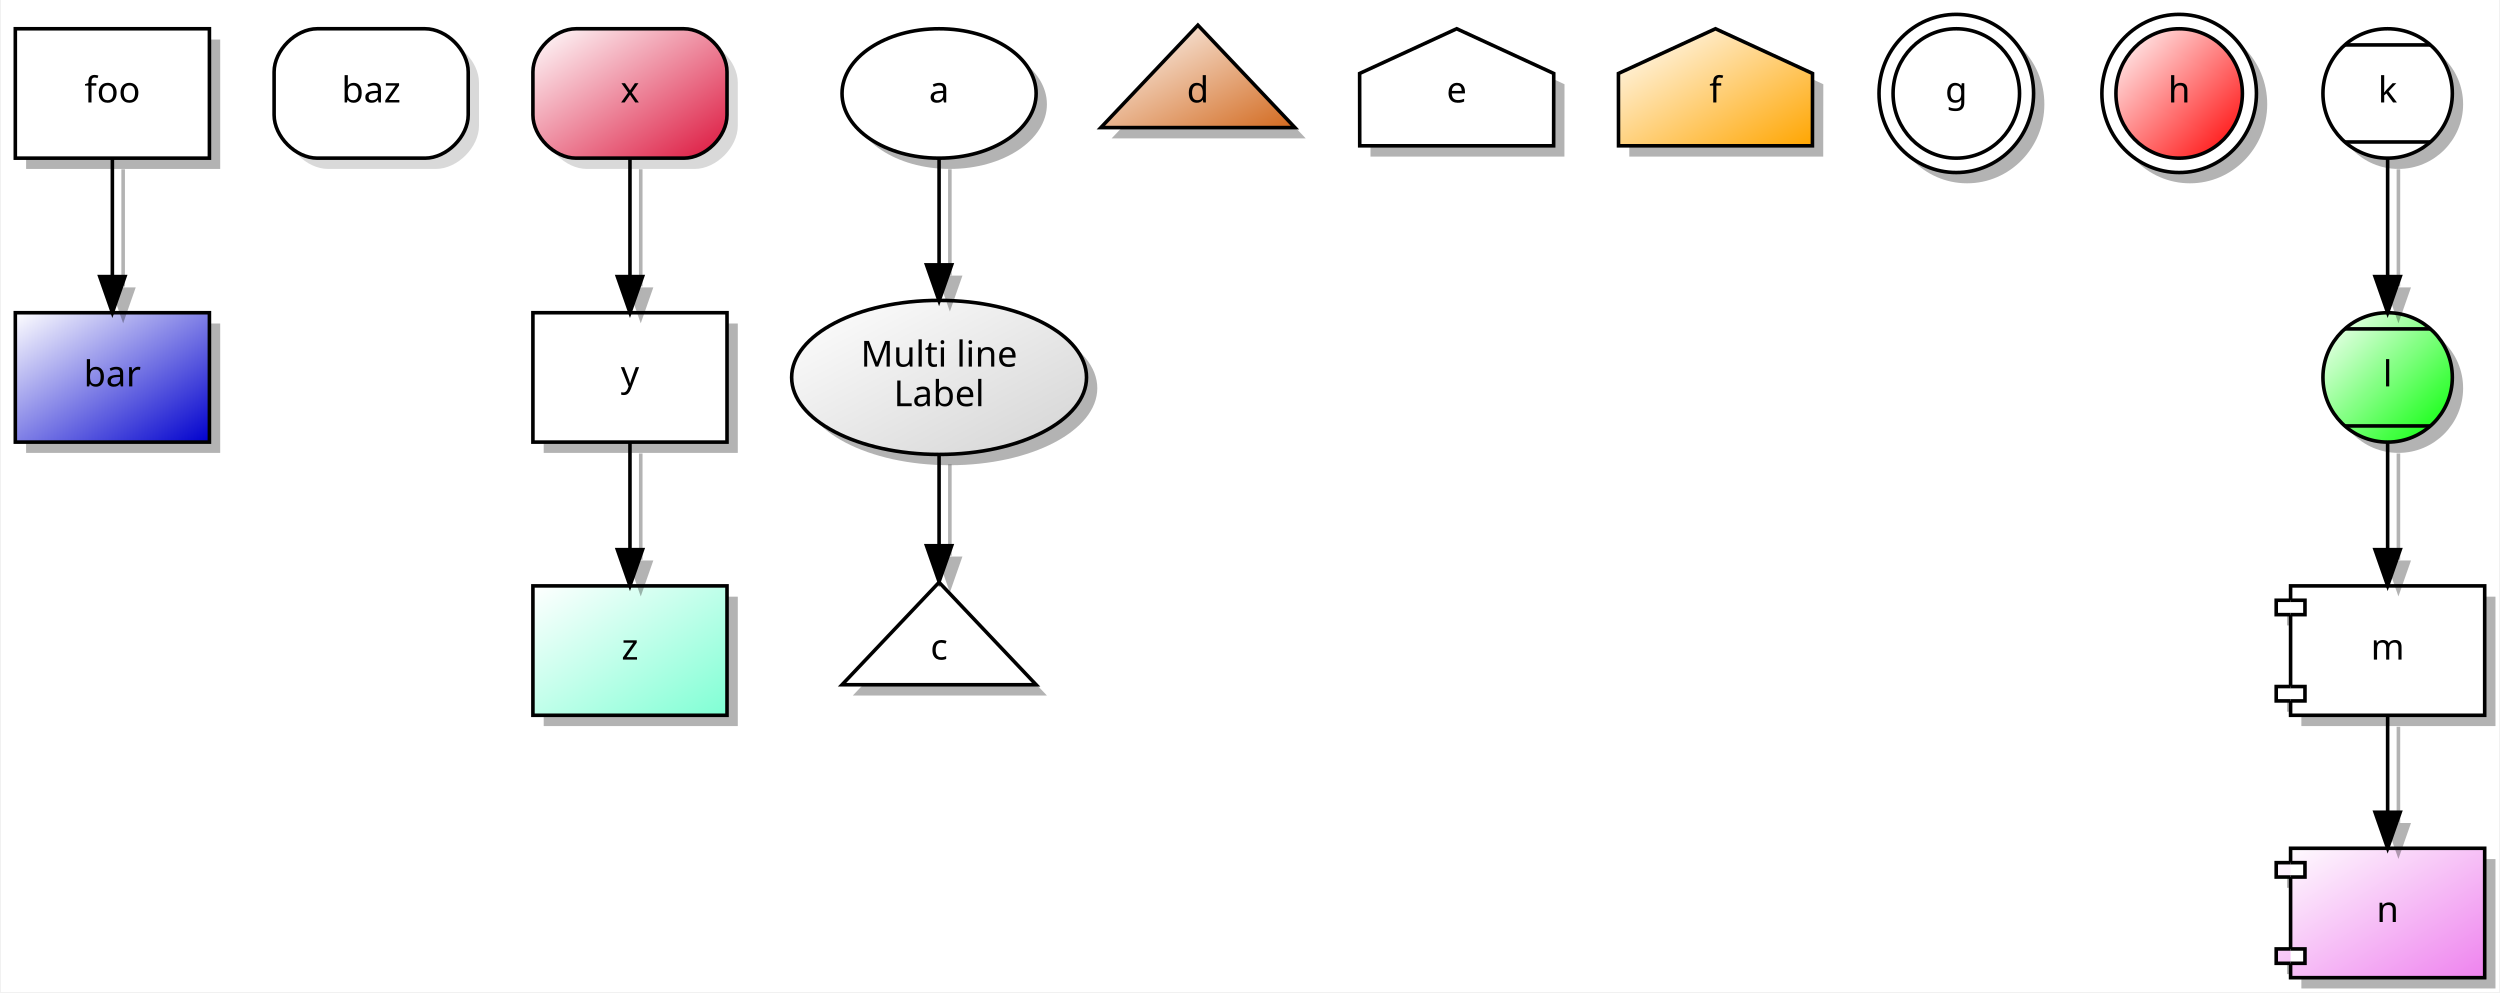
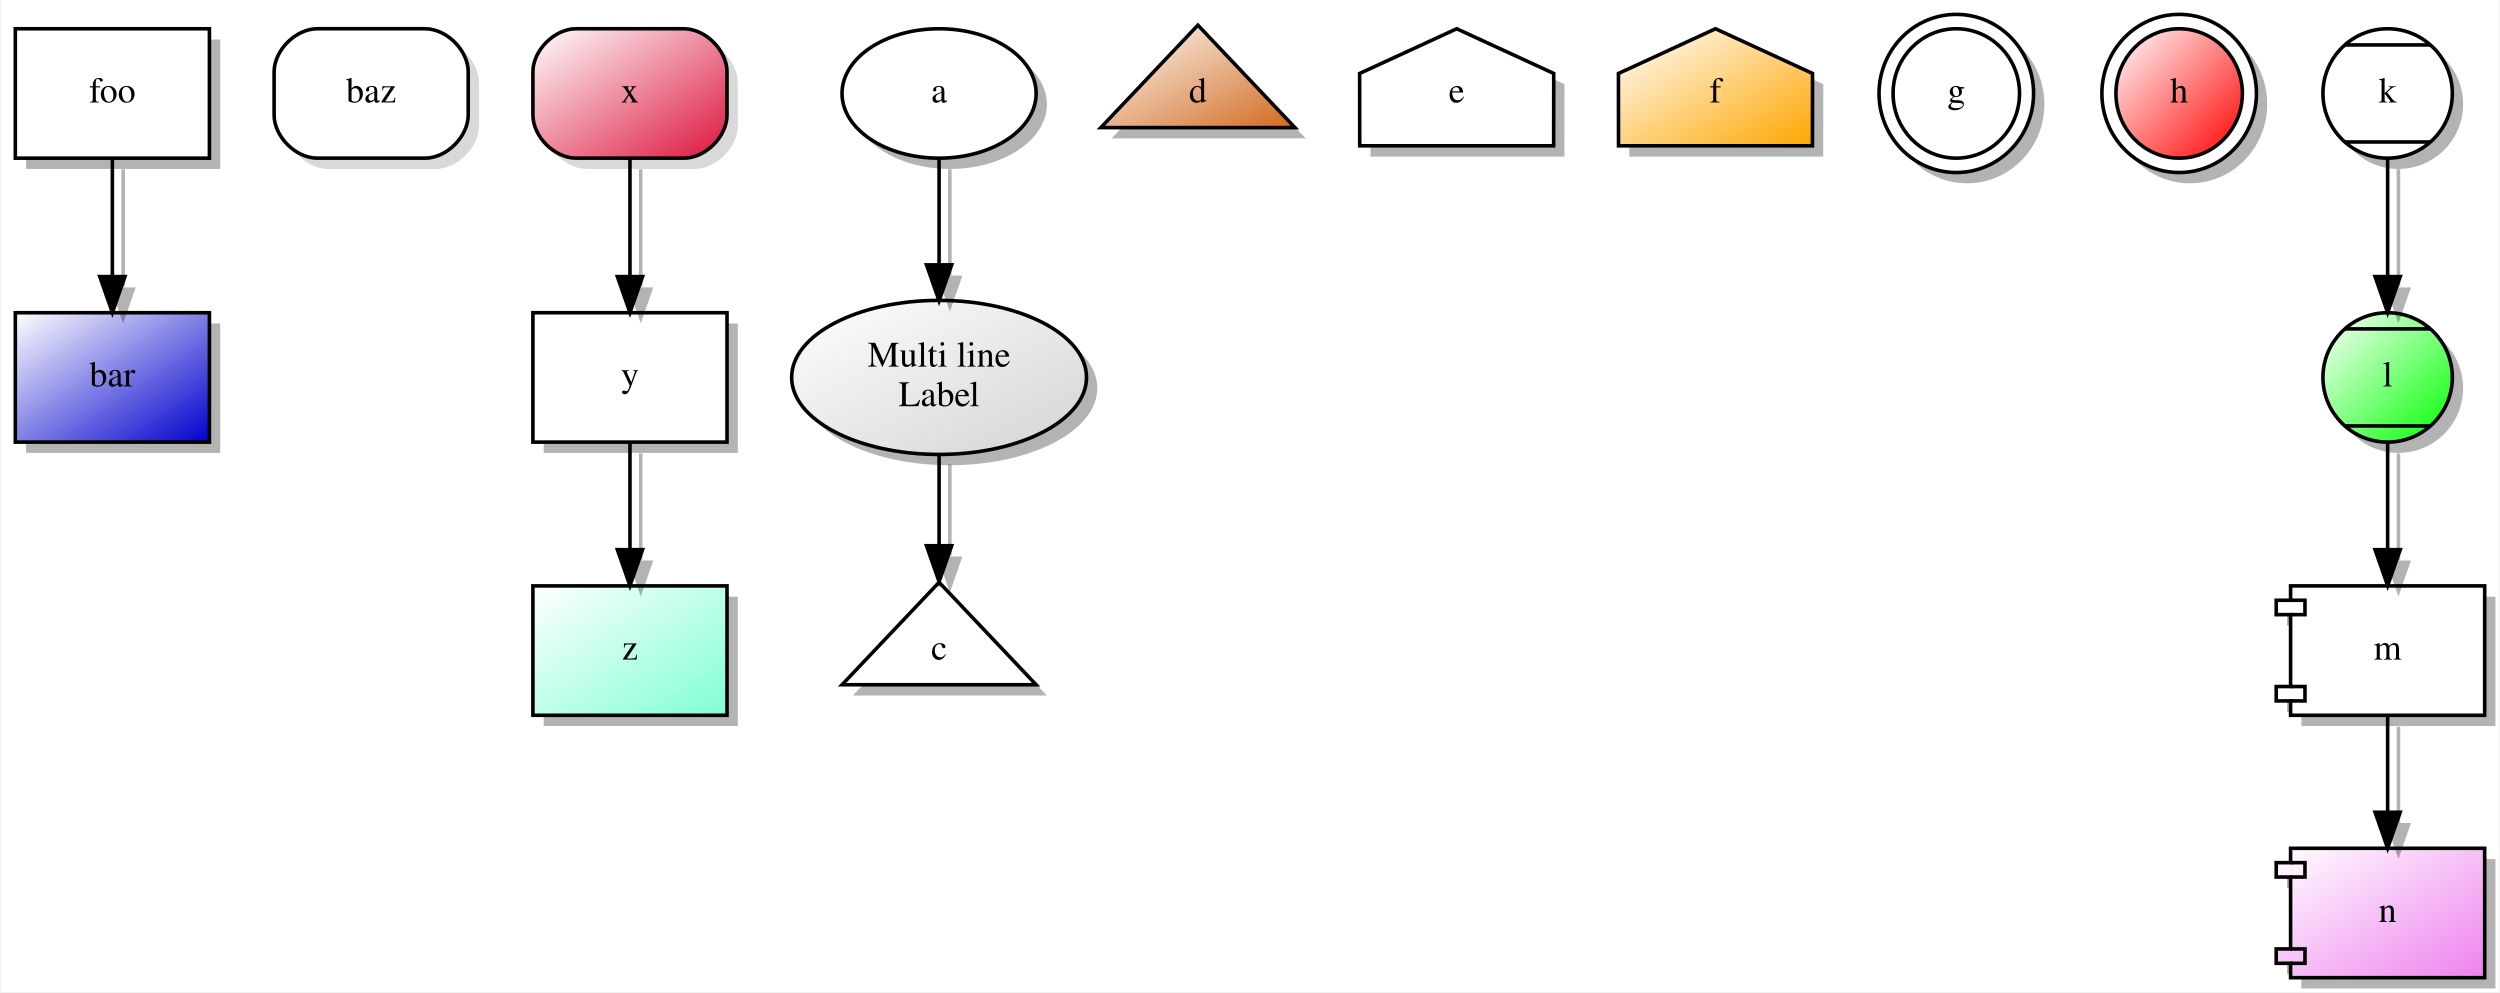
<svg xmlns="http://www.w3.org/2000/svg" width="504pt" height="200pt" viewBox="0.00 0.00 504.00 200.15" preserveAspectRatio="xMidYMid meet" zoomAndPan="magnify" version="1.1" contentScriptType="text/ecmascript" contentStyleType="text/css">
  <defs>
    <linearGradient id="white" x1="0%" y1="0%" x2="0%" y2="0%">
      <stop offset="0%" style="stop-color:rgb(255,255,255);stop-opacity:1" />
    </linearGradient>
    <linearGradient id="black" x1="0%" y1="0%" x2="0%" y2="0%">
      <stop offset="0%" style="stop-color:rgb(0,0,0);stop-opacity:1" />
    </linearGradient>
    <linearGradient id="aquamarine" x1="0%" y1="0%" x2="100%" y2="100%">
      <stop offset="0%" style="stop-color:rgb(255,255,255);stop-opacity:1" />
      <stop offset="100%" style="stop-color:rgb(127,255,212);stop-opacity:1" />
    </linearGradient>
    <linearGradient id="azure" x1="0%" y1="0%" x2="100%" y2="100%">
      <stop offset="0%" style="stop-color:rgb(255,255,255);stop-opacity:1" />
      <stop offset="100%" style="stop-color:rgb(240,255,255);stop-opacity:1" />
    </linearGradient>
    <linearGradient id="blue" x1="0%" y1="0%" x2="100%" y2="100%">
      <stop offset="0%" style="stop-color:rgb(255,255,255);stop-opacity:1" />
      <stop offset="100%" style="stop-color:rgb(0,0,255);stop-opacity:1" />
    </linearGradient>
    <linearGradient id="blueviolet" x1="0%" y1="0%" x2="100%" y2="100%">
      <stop offset="0%" style="stop-color:rgb(255,255,255);stop-opacity:1" />
      <stop offset="100%" style="stop-color:rgb(138,43,226);stop-opacity:1" />
    </linearGradient>
    <linearGradient id="brown" x1="0%" y1="0%" x2="100%" y2="100%">
      <stop offset="0%" style="stop-color:rgb(255,255,255);stop-opacity:1" />
      <stop offset="100%" style="stop-color:rgb(165,42,42);stop-opacity:1" />
    </linearGradient>
    <linearGradient id="cadetblue" x1="0%" y1="0%" x2="100%" y2="100%">
      <stop offset="0%" style="stop-color:rgb(255,255,255);stop-opacity:1" />
      <stop offset="100%" style="stop-color:rgb(95,158,160);stop-opacity:1" />
    </linearGradient>
    <linearGradient id="chocolate" x1="0%" y1="0%" x2="100%" y2="100%">
      <stop offset="0%" style="stop-color:rgb(255,255,255);stop-opacity:1" />
      <stop offset="100%" style="stop-color:rgb(210,105,30);stop-opacity:1" />
    </linearGradient>
    <linearGradient id="cornflowerblue" x1="0%" y1="0%" x2="100%" y2="100%">
      <stop offset="0%" style="stop-color:rgb(255,255,255);stop-opacity:1" />
      <stop offset="100%" style="stop-color:rgb(100,149,237);stop-opacity:1" />
    </linearGradient>
    <linearGradient id="crimson" x1="0%" y1="0%" x2="100%" y2="100%">
      <stop offset="0%" style="stop-color:rgb(255,255,255);stop-opacity:1" />
      <stop offset="100%" style="stop-color:rgb(220,20,60);stop-opacity:1" />
    </linearGradient>
    <linearGradient id="cyan" x1="0%" y1="0%" x2="100%" y2="100%">
      <stop offset="0%" style="stop-color:rgb(255,255,255);stop-opacity:1" />
      <stop offset="100%" style="stop-color:rgb(0,255,255);stop-opacity:1" />
    </linearGradient>
    <linearGradient id="darkgreen" x1="0%" y1="0%" x2="100%" y2="100%">
      <stop offset="0%" style="stop-color:rgb(255,255,255);stop-opacity:1" />
      <stop offset="100%" style="stop-color:rgb(0,100,0);stop-opacity:1" />
    </linearGradient>
    <linearGradient id="darkorange" x1="0%" y1="0%" x2="100%" y2="100%">
      <stop offset="0%" style="stop-color:rgb(255,255,255);stop-opacity:1" />
      <stop offset="100%" style="stop-color:rgb(255,140,0);stop-opacity:1" />
    </linearGradient>
    <linearGradient id="gold" x1="0%" y1="0%" x2="100%" y2="100%">
      <stop offset="0%" style="stop-color:rgb(255,255,255);stop-opacity:1" />
      <stop offset="100%" style="stop-color:rgb(255,215,0);stop-opacity:1" />
    </linearGradient>
    <linearGradient id="gray" x1="0%" y1="0%" x2="100%" y2="100%">
      <stop offset="0%" style="stop-color:rgb(255,255,255);stop-opacity:1" />
      <stop offset="100%" style="stop-color:rgb(192,192,192);stop-opacity:1" />
    </linearGradient>
    <linearGradient id="greenyellow" x1="0%" y1="0%" x2="100%" y2="100%">
      <stop offset="0%" style="stop-color:rgb(255,255,255);stop-opacity:1" />
      <stop offset="100%" style="stop-color:rgb(173,255,47);stop-opacity:1" />
    </linearGradient>
    <linearGradient id="green" x1="0%" y1="0%" x2="100%" y2="100%">
      <stop offset="0%" style="stop-color:rgb(255,255,255);stop-opacity:1" />
      <stop offset="100%" style="stop-color:rgb(0,255,0);stop-opacity:1" />
    </linearGradient>
    <linearGradient id="grey" x1="0%" y1="0%" x2="100%" y2="100%">
      <stop offset="0%" style="stop-color:rgb(255,255,255);stop-opacity:1" />
      <stop offset="100%" style="stop-color:rgb(192,192,192);stop-opacity:1" />
    </linearGradient>
    <linearGradient id="hotpink" x1="0%" y1="0%" x2="100%" y2="100%">
      <stop offset="0%" style="stop-color:rgb(255,255,255);stop-opacity:1" />
      <stop offset="100%" style="stop-color:rgb(255,105,180);stop-opacity:1" />
    </linearGradient>
    <linearGradient id="indianred" x1="0%" y1="0%" x2="100%" y2="100%">
      <stop offset="0%" style="stop-color:rgb(255,255,255);stop-opacity:1" />
      <stop offset="100%" style="stop-color:rgb(205,92,92);stop-opacity:1" />
    </linearGradient>
    <linearGradient id="indigo" x1="0%" y1="0%" x2="100%" y2="100%">
      <stop offset="0%" style="stop-color:rgb(255,255,255);stop-opacity:1" />
      <stop offset="100%" style="stop-color:rgb(75,0,130);stop-opacity:1" />
    </linearGradient>
    <linearGradient id="lavender" x1="0%" y1="0%" x2="100%" y2="100%">
      <stop offset="0%" style="stop-color:rgb(255,255,255);stop-opacity:1" />
      <stop offset="100%" style="stop-color:rgb(230,230,250);stop-opacity:1" />
    </linearGradient>
    <linearGradient id="lightblue" x1="0%" y1="0%" x2="100%" y2="100%">
      <stop offset="0%" style="stop-color:rgb(255,255,255);stop-opacity:1" />
      <stop offset="100%" style="stop-color:rgb(173,216,230);stop-opacity:1" />
    </linearGradient>
    <linearGradient id="lightgray" x1="0%" y1="0%" x2="100%" y2="100%">
      <stop offset="0%" style="stop-color:rgb(255,255,255);stop-opacity:1" />
      <stop offset="100%" style="stop-color:rgb(211,211,211);stop-opacity:1" />
    </linearGradient>
    <linearGradient id="lightgrey" x1="0%" y1="0%" x2="100%" y2="100%">
      <stop offset="0%" style="stop-color:rgb(255,255,255);stop-opacity:1" />
      <stop offset="100%" style="stop-color:rgb(211,211,211);stop-opacity:1" />
    </linearGradient>
    <linearGradient id="magenta" x1="0%" y1="0%" x2="100%" y2="100%">
      <stop offset="0%" style="stop-color:rgb(255,255,255);stop-opacity:1" />
      <stop offset="100%" style="stop-color:rgb(255,0,255);stop-opacity:1" />
    </linearGradient>
    <linearGradient id="maroon" x1="0%" y1="0%" x2="100%" y2="100%">
      <stop offset="0%" style="stop-color:rgb(255,255,255);stop-opacity:1" />
      <stop offset="100%" style="stop-color:rgb(176,48,96);stop-opacity:1" />
    </linearGradient>
    <linearGradient id="mediumblue" x1="0%" y1="0%" x2="100%" y2="100%">
      <stop offset="0%" style="stop-color:rgb(255,255,255);stop-opacity:1" />
      <stop offset="100%" style="stop-color:rgb(0,0,205);stop-opacity:1" />
    </linearGradient>
    <linearGradient id="mediumpurple" x1="0%" y1="0%" x2="100%" y2="100%">
      <stop offset="0%" style="stop-color:rgb(255,255,255);stop-opacity:1" />
      <stop offset="100%" style="stop-color:rgb(147,112,219);stop-opacity:1" />
    </linearGradient>
    <linearGradient id="orange" x1="0%" y1="0%" x2="100%" y2="100%">
      <stop offset="0%" style="stop-color:rgb(255,255,255);stop-opacity:1" />
      <stop offset="100%" style="stop-color:rgb(255,165,0);stop-opacity:1" />
    </linearGradient>
    <linearGradient id="pink" x1="0%" y1="0%" x2="100%" y2="100%">
      <stop offset="0%" style="stop-color:rgb(255,255,255);stop-opacity:1" />
      <stop offset="100%" style="stop-color:rgb(255,192,203);stop-opacity:1" />
    </linearGradient>
    <linearGradient id="purple" x1="0%" y1="0%" x2="100%" y2="100%">
      <stop offset="0%" style="stop-color:rgb(255,255,255);stop-opacity:1" />
      <stop offset="100%" style="stop-color:rgb(160,32,240);stop-opacity:1" />
    </linearGradient>
    <linearGradient id="red" x1="0%" y1="0%" x2="100%" y2="100%">
      <stop offset="0%" style="stop-color:rgb(255,255,255);stop-opacity:1" />
      <stop offset="100%" style="stop-color:rgb(255,0,0);stop-opacity:1" />
    </linearGradient>
    <linearGradient id="steelblue" x1="0%" y1="0%" x2="100%" y2="100%">
      <stop offset="0%" style="stop-color:rgb(255,255,255);stop-opacity:1" />
      <stop offset="100%" style="stop-color:rgb(70,130,180);stop-opacity:1" />
    </linearGradient>
    <linearGradient id="violet" x1="0%" y1="0%" x2="100%" y2="100%">
      <stop offset="0%" style="stop-color:rgb(255,255,255);stop-opacity:1" />
      <stop offset="100%" style="stop-color:rgb(238,130,238);stop-opacity:1" />
    </linearGradient>
    <linearGradient id="yellow" x1="0%" y1="0%" x2="100%" y2="100%">
      <stop offset="0%" style="stop-color:rgb(255,255,255);stop-opacity:1" />
      <stop offset="100%" style="stop-color:rgb(255,255,0);stop-opacity:1" />
    </linearGradient>
    <linearGradient id="none" x1="0%" y1="0%" x2="100%" y2="100%">
      <stop offset="0%" style="stop-color:rgb(255,255,255);stop-opacity:1" />
      <stop offset="100%" style="stop-color:rgb(255,255,255);stop-opacity:1" />
    </linearGradient>
  </defs>
  <g id="graph0" class="graph" transform="scale(0.72518 0.72518) rotate(0) translate(4 272)">
    <polygon fill="white" stroke="none" points="-4,4 -4,-272 691,-272 691,4 -4,4" />
    <g id="node1" class="node">
      <polygon fill="none" stroke="black" points="54,-264 0,-264 0,-228 54,-228 54,-264" style="fill: black; stroke: none; fill-opacity:0.3" transform="translate(3,3)" />
      <polygon fill="none" stroke="black" points="54,-264 0,-264 0,-228 54,-228 54,-264" style="fill: url(#none);stroke: black;" />
-       <text text-anchor="middle" x="27" y="-243.5" font-family="Times,serif" font-size="10.00" style="font-size:10px; font-family:sans-serif;">foo</text>
+       <text text-anchor="middle" x="27" y="-243.5" font-family="Times,serif" font-size="10.00">foo</text>
    </g>
    <g id="node2" class="node">
      <polygon fill="mediumblue" stroke="black" points="54,-185 0,-185 0,-149 54,-149 54,-185" style="fill: black; stroke: none; fill-opacity:0.3" transform="translate(3,3)" />
      <polygon fill="mediumblue" stroke="black" points="54,-185 0,-185 0,-149 54,-149 54,-185" style="fill: url(#mediumblue);stroke: black;" />
-       <text text-anchor="middle" x="27" y="-164.5" font-family="Times,serif" font-size="10.00" style="font-size:10px; font-family:sans-serif;">bar</text>
+       <text text-anchor="middle" x="27" y="-164.5" font-family="Times,serif" font-size="10.00">bar</text>
    </g>
    <g id="edge1" class="edge">
      <polygon fill="black" stroke="black" points="30.5,-195.041 27,-185.041 23.5,-195.041 30.5,-195.041" style="fill: black; stroke: none; fill-opacity:0.3" transform="translate(3,3)" />
      <path fill="none" stroke="black" d="M27,-227.911C27,-218.341 27,-206.183 27,-195.323" style="fill: none; stroke: black; stroke-opacity:0.3" transform="translate(3,3)" />
      <polygon fill="black" stroke="black" points="30.5,-195.041 27,-185.041 23.5,-195.041 30.5,-195.041" style="fill: url(#black);stroke: black;" />
      <path fill="none" stroke="black" d="M27,-227.911C27,-218.341 27,-206.183 27,-195.323" />
    </g>
    <g id="node3" class="node">
      <path style="fill: black; stroke: none; fill-opacity:0.15" transform="translate(3,3)" d=" M114,-264 C114,-264 84,-264 84,-264 78,-264 72,-258 72,-252 72,-252 72,-240 72,-240 72,-234 78,-228 84,-228 84,-228 114,-228 114,-228 120,-228 126,-234 126,-240 126,-240 126,-252 126,-252 126,-258 120,-264 114,-264" />
      <path d=" M114,-264 C114,-264 84,-264 84,-264 78,-264 72,-258 72,-252 72,-252 72,-240 72,-240 72,-234 78,-228 84,-228 84,-228 114,-228 114,-228 120,-228 126,-234 126,-240 126,-240 126,-252 126,-252 126,-258 120,-264 114,-264" style="fill: url(#white);stroke: black;" />
-       <text text-anchor="middle" x="99" y="-243.5" font-family="Times,serif" font-size="10.00" style="font-size:10px; font-family:sans-serif;">baz</text>
+       <text text-anchor="middle" x="99" y="-243.5" font-family="Times,serif" font-size="10.00">baz</text>
    </g>
    <g id="node4" class="node">
      <path style="fill: black; stroke: none; fill-opacity:0.15" transform="translate(3,3)" d=" M186,-264 C186,-264 156,-264 156,-264 150,-264 144,-258 144,-252 144,-252 144,-240 144,-240 144,-234 150,-228 156,-228 156,-228 186,-228 186,-228 192,-228 198,-234 198,-240 198,-240 198,-252 198,-252 198,-258 192,-264 186,-264" />
      <path d=" M186,-264 C186,-264 156,-264 156,-264 150,-264 144,-258 144,-252 144,-252 144,-240 144,-240 144,-234 150,-228 156,-228 156,-228 186,-228 186,-228 192,-228 198,-234 198,-240 198,-240 198,-252 198,-252 198,-258 192,-264 186,-264" style="fill: url(#crimson);stroke: black;" />
-       <text text-anchor="middle" x="171" y="-243.5" font-family="Times,serif" font-size="10.00" style="font-size:10px; font-family:sans-serif;">x</text>
+       <text text-anchor="middle" x="171" y="-243.5" font-family="Times,serif" font-size="10.00">x</text>
    </g>
    <g id="node5" class="node">
      <polygon fill="none" stroke="black" points="198,-185 144,-185 144,-149 198,-149 198,-185" style="fill: black; stroke: none; fill-opacity:0.3" transform="translate(3,3)" />
      <polygon fill="none" stroke="black" points="198,-185 144,-185 144,-149 198,-149 198,-185" style="fill: url(#none);stroke: black;" />
-       <text text-anchor="middle" x="171" y="-164.5" font-family="Times,serif" font-size="10.00" style="font-size:10px; font-family:sans-serif;">y</text>
+       <text text-anchor="middle" x="171" y="-164.5" font-family="Times,serif" font-size="10.00">y</text>
    </g>
    <g id="edge4" class="edge">
      <polygon fill="black" stroke="black" points="174.5,-195.041 171,-185.041 167.5,-195.041 174.5,-195.041" style="fill: black; stroke: none; fill-opacity:0.3" transform="translate(3,3)" />
      <path fill="none" stroke="black" d="M171,-227.911C171,-218.341 171,-206.183 171,-195.323" style="fill: none; stroke: black; stroke-opacity:0.3" transform="translate(3,3)" />
      <polygon fill="black" stroke="black" points="174.5,-195.041 171,-185.041 167.5,-195.041 174.5,-195.041" style="fill: url(#black);stroke: black;" />
      <path fill="none" stroke="black" d="M171,-227.911C171,-218.341 171,-206.183 171,-195.323" />
    </g>
    <g id="node6" class="node">
      <polygon fill="aquamarine" stroke="black" points="198,-109 144,-109 144,-73 198,-73 198,-109" style="fill: black; stroke: none; fill-opacity:0.3" transform="translate(3,3)" />
      <polygon fill="aquamarine" stroke="black" points="198,-109 144,-109 144,-73 198,-73 198,-109" style="fill: url(#aquamarine);stroke: black;" />
-       <text text-anchor="middle" x="171" y="-88.5" font-family="Times,serif" font-size="10.00" style="font-size:10px; font-family:sans-serif;">z</text>
+       <text text-anchor="middle" x="171" y="-88.5" font-family="Times,serif" font-size="10.00">z</text>
    </g>
    <g id="edge5" class="edge">
      <polygon fill="black" stroke="black" points="174.5,-119.07 171,-109.07 167.5,-119.07 174.5,-119.07" style="fill: black; stroke: none; fill-opacity:0.3" transform="translate(3,3)" />
      <path fill="none" stroke="black" d="M171,-148.837C171,-140.058 171,-129.163 171,-119.267" style="fill: none; stroke: black; stroke-opacity:0.3" transform="translate(3,3)" />
      <polygon fill="black" stroke="black" points="174.5,-119.07 171,-109.07 167.5,-119.07 174.5,-119.07" style="fill: url(#black);stroke: black;" />
      <path fill="none" stroke="black" d="M171,-148.837C171,-140.058 171,-129.163 171,-119.267" />
    </g>
    <g id="node7" class="node">
      <ellipse fill="none" stroke="black" cx="257" cy="-246" rx="27" ry="18" style="fill: black; stroke: none; fill-opacity:0.3" transform="translate(3,3)" />
      <ellipse fill="none" stroke="black" cx="257" cy="-246" rx="27" ry="18" style="fill: url(#none);stroke: black;" />
-       <text text-anchor="middle" x="257" y="-243.5" font-family="Times,serif" font-size="10.00" style="font-size:10px; font-family:sans-serif;">a</text>
+       <text text-anchor="middle" x="257" y="-243.5" font-family="Times,serif" font-size="10.00">a</text>
    </g>
    <g id="node8" class="node">
      <ellipse fill="lightgrey" stroke="black" cx="257" cy="-167" rx="41.018" ry="21.429" style="fill: black; stroke: none; fill-opacity:0.3" transform="translate(3,3)" />
      <ellipse fill="lightgrey" stroke="black" cx="257" cy="-167" rx="41.018" ry="21.429" style="fill: url(#lightgrey);stroke: black;" />
-       <text text-anchor="middle" x="257" y="-170" font-family="Times,serif" font-size="10.00" style="font-size:10px; font-family:sans-serif;">Multi line</text>
-       <text text-anchor="middle" x="257" y="-159" font-family="Times,serif" font-size="10.00" style="font-size:10px; font-family:sans-serif;">Label</text>
+       <text text-anchor="middle" x="257" y="-170" font-family="Times,serif" font-size="10.00">Multi line</text>
+       <text text-anchor="middle" x="257" y="-159" font-family="Times,serif" font-size="10.00">Label</text>
    </g>
    <g id="edge2" class="edge">
      <polygon fill="black" stroke="black" points="260.5,-198.319 257,-188.319 253.5,-198.319 260.5,-198.319" style="fill: black; stroke: none; fill-opacity:0.3" transform="translate(3,3)" />
      <path fill="none" stroke="black" d="M257,-227.911C257,-219.23 257,-208.419 257,-198.38" style="fill: none; stroke: black; stroke-opacity:0.3" transform="translate(3,3)" />
      <polygon fill="black" stroke="black" points="260.5,-198.319 257,-188.319 253.5,-198.319 260.5,-198.319" style="fill: url(#black);stroke: black;" />
      <path fill="none" stroke="black" d="M257,-227.911C257,-219.23 257,-208.419 257,-198.38" />
    </g>
    <g id="node9" class="node">
      <polygon fill="none" stroke="black" points="257,-110 230,-81.5 284,-81.5 257,-110" style="fill: black; stroke: none; fill-opacity:0.3" transform="translate(3,3)" />
      <polygon fill="none" stroke="black" points="257,-110 230,-81.5 284,-81.5 257,-110" style="fill: url(#none);stroke: black;" />
-       <text text-anchor="middle" x="257" y="-88.5" font-family="Times,serif" font-size="10.00" style="font-size:10px; font-family:sans-serif;">c</text>
+       <text text-anchor="middle" x="257" y="-88.5" font-family="Times,serif" font-size="10.00">c</text>
    </g>
    <g id="edge3" class="edge">
      <polygon fill="black" stroke="black" points="260.5,-120.173 257,-110.174 253.5,-120.174 260.5,-120.173" style="fill: black; stroke: none; fill-opacity:0.3" transform="translate(3,3)" />
      <path fill="none" stroke="black" d="M257,-145.779C257,-137.956 257,-128.863 257,-120.405" style="fill: none; stroke: black; stroke-opacity:0.3" transform="translate(3,3)" />
      <polygon fill="black" stroke="black" points="260.5,-120.173 257,-110.174 253.5,-120.174 260.5,-120.173" style="fill: url(#black);stroke: black;" />
      <path fill="none" stroke="black" d="M257,-145.779C257,-137.956 257,-128.863 257,-120.405" />
    </g>
    <g id="node10" class="node">
      <polygon fill="chocolate" stroke="black" points="329,-265 302,-236.5 356,-236.5 329,-265" style="fill: black; stroke: none; fill-opacity:0.3" transform="translate(3,3)" />
      <polygon fill="chocolate" stroke="black" points="329,-265 302,-236.5 356,-236.5 329,-265" style="fill: url(#chocolate);stroke: black;" />
-       <text text-anchor="middle" x="329" y="-243.5" font-family="Times,serif" font-size="10.00" style="font-size:10px; font-family:sans-serif;">d</text>
+       <text text-anchor="middle" x="329" y="-243.5" font-family="Times,serif" font-size="10.00">d</text>
    </g>
    <g id="node11" class="node">
      <polygon fill="none" stroke="black" points="428,-251.562 401,-264 374,-251.562 374.025,-231.438 427.975,-231.438 428,-251.562" style="fill: black; stroke: none; fill-opacity:0.3" transform="translate(3,3)" />
      <polygon fill="none" stroke="black" points="428,-251.562 401,-264 374,-251.562 374.025,-231.438 427.975,-231.438 428,-251.562" style="fill: url(#none);stroke: black;" />
-       <text text-anchor="middle" x="401" y="-243.5" font-family="Times,serif" font-size="10.00" style="font-size:10px; font-family:sans-serif;">e</text>
+       <text text-anchor="middle" x="401" y="-243.5" font-family="Times,serif" font-size="10.00">e</text>
    </g>
    <g id="node12" class="node">
      <polygon fill="orange" stroke="black" points="500,-251.562 473,-264 446,-251.562 446.025,-231.438 499.975,-231.438 500,-251.562" style="fill: black; stroke: none; fill-opacity:0.3" transform="translate(3,3)" />
      <polygon fill="orange" stroke="black" points="500,-251.562 473,-264 446,-251.562 446.025,-231.438 499.975,-231.438 500,-251.562" style="fill: url(#orange);stroke: black;" />
-       <text text-anchor="middle" x="473" y="-243.5" font-family="Times,serif" font-size="10.00" style="font-size:10px; font-family:sans-serif;">f</text>
+       <text text-anchor="middle" x="473" y="-243.5" font-family="Times,serif" font-size="10.00">f</text>
    </g>
    <g id="node13" class="node">
      <ellipse fill="none" stroke="black" cx="540" cy="-246" rx="17.591" ry="18" style="fill: black; stroke: none; fill-opacity:0.3" transform="translate(3,3)" />
      <ellipse fill="none" stroke="black" cx="540" cy="-246" rx="21.5" ry="22" style="fill: black; stroke: none; fill-opacity:0.3" transform="translate(3,3)" />
      <ellipse fill="none" stroke="black" cx="540" cy="-246" rx="21.5" ry="22" style="fill: url(#none);stroke: black;" />
      <ellipse fill="none" stroke="black" cx="540" cy="-246" rx="17.591" ry="18" style="fill: url(#none);stroke: black;" />
-       <text text-anchor="middle" x="540" y="-243.5" font-family="Times,serif" font-size="10.00" style="font-size:10px; font-family:sans-serif;">g</text>
+       <text text-anchor="middle" x="540" y="-243.5" font-family="Times,serif" font-size="10.00">g</text>
    </g>
    <g id="node14" class="node">
      <ellipse fill="red" stroke="black" cx="602" cy="-246" rx="17.591" ry="18" style="fill: black; stroke: none; fill-opacity:0.3" transform="translate(3,3)" />
      <ellipse fill="none" stroke="black" cx="602" cy="-246" rx="21.5" ry="22" style="fill: black; stroke: none; fill-opacity:0.3" transform="translate(3,3)" />
      <ellipse fill="none" stroke="black" cx="602" cy="-246" rx="21.5" ry="22" style="fill: url(#none);stroke: black;" />
      <ellipse fill="red" stroke="black" cx="602" cy="-246" rx="17.591" ry="18" style="fill: url(#red);stroke: black;" />
-       <text text-anchor="middle" x="602" y="-243.5" font-family="Times,serif" font-size="10.00" style="font-size:10px; font-family:sans-serif;">h</text>
+       <text text-anchor="middle" x="602" y="-243.5" font-family="Times,serif" font-size="10.00">h</text>
    </g>
    <g id="node15" class="node">
      <ellipse fill="none" stroke="black" cx="660" cy="-246" rx="18" ry="18" style="fill: black; stroke: none; fill-opacity:0.3" transform="translate(3,3)" />
      <path style="fill: black; stroke: none; fill-opacity:0.15" transform="translate(3,3)" d=" M671.905,-259.5 L648.095,-259.5 " />
      <ellipse fill="none" stroke="black" cx="660" cy="-246" rx="18" ry="18" style="fill: url(#none);stroke: black;" />
-       <path d=" M671.905,-259.5 L648.095,-259.5 " style="fill: url(#none);stroke: black;" />
-       <path d=" M671.905,-232.5 L648.095,-232.5 " style="fill: url(#none);stroke: black;" />
-       <text text-anchor="middle" x="660" y="-243.5" font-family="Times,serif" font-size="10.00" style="font-size:10px; font-family:sans-serif;">k</text>
+       <path d=" M671.905,-259.5 L648.095,-259.5 " style="fill: none;stroke: black;" />
+       <path d=" M671.905,-232.5 L648.095,-232.5 " style="fill: none;stroke: black;" />
+       <text text-anchor="middle" x="660" y="-243.5" font-family="Times,serif" font-size="10.00">k</text>
    </g>
    <g id="node16" class="node">
      <ellipse fill="green" stroke="black" cx="660" cy="-167" rx="18" ry="18" style="fill: black; stroke: none; fill-opacity:0.3" transform="translate(3,3)" />
      <path style="fill: black; stroke: none; fill-opacity:0.15" transform="translate(3,3)" d=" M671.905,-180.5 L648.095,-180.5 " />
      <ellipse fill="green" stroke="black" cx="660" cy="-167" rx="18" ry="18" style="fill: url(#green);stroke: black;" />
-       <path d=" M671.905,-180.5 L648.095,-180.5 " style="fill: url(#none);stroke: black;" />
-       <path d=" M671.905,-153.5 L648.095,-153.5 " style="fill: url(#none);stroke: black;" />
-       <text text-anchor="middle" x="660" y="-164.5" font-family="Times,serif" font-size="10.00" style="font-size:10px; font-family:sans-serif;">l</text>
+       <path d=" M671.905,-180.5 L648.095,-180.5 " style="fill: none;stroke: black;" />
+       <path d=" M671.905,-153.5 L648.095,-153.5 " style="fill: none;stroke: black;" />
+       <text text-anchor="middle" x="660" y="-164.5" font-family="Times,serif" font-size="10.00">l</text>
    </g>
    <g id="edge6" class="edge">
      <polygon fill="black" stroke="black" points="663.5,-195.041 660,-185.041 656.5,-195.041 663.5,-195.041" style="fill: black; stroke: none; fill-opacity:0.3" transform="translate(3,3)" />
      <path fill="none" stroke="black" d="M660,-227.911C660,-218.341 660,-206.183 660,-195.323" style="fill: none; stroke: black; stroke-opacity:0.3" transform="translate(3,3)" />
      <polygon fill="black" stroke="black" points="663.5,-195.041 660,-185.041 656.5,-195.041 663.5,-195.041" style="fill: url(#black);stroke: black;" />
      <path fill="none" stroke="black" d="M660,-227.911C660,-218.341 660,-206.183 660,-195.323" />
    </g>
    <g id="node17" class="node">
      <polygon fill="none" stroke="black" points="687,-109 633,-109 633,-105 629,-105 629,-101 633,-101 633,-81 629,-81 629,-77 633,-77 633,-73 687,-73 687,-109" style="fill: black; stroke: none; fill-opacity:0.3" transform="translate(3,3)" />
      <path style="fill: black; stroke: none; fill-opacity:0.15" transform="translate(3,3)" d=" M633,-105 L637,-105 L637,-101 L633,-101 " />
      <polygon fill="none" stroke="black" points="687,-109 633,-109 633,-105 629,-105 629,-101 633,-101 633,-81 629,-81 629,-77 633,-77 633,-73 687,-73 687,-109" style="fill: url(#none);stroke: black;" />
-       <path d=" M633,-105 L637,-105 L637,-101 L633,-101 " style="fill: url(#none);stroke: black;" />
-       <path d=" M633,-81 L637,-81 L637,-77 L633,-77 " style="fill: url(#none);stroke: black;" />
-       <text text-anchor="middle" x="660" y="-88.5" font-family="Times,serif" font-size="10.00" style="font-size:10px; font-family:sans-serif;">m</text>
+       <path d=" M633,-105 L637,-105 L637,-101 L633,-101 " style="fill: none;stroke: black;" />
+       <path d=" M633,-81 L637,-81 L637,-77 L633,-77 " style="fill: none;stroke: black;" />
+       <text text-anchor="middle" x="660" y="-88.5" font-family="Times,serif" font-size="10.00">m</text>
    </g>
    <g id="edge7" class="edge">
      <polygon fill="black" stroke="black" points="663.5,-119.07 660,-109.07 656.5,-119.07 663.5,-119.07" style="fill: black; stroke: none; fill-opacity:0.3" transform="translate(3,3)" />
      <path fill="none" stroke="black" d="M660,-148.837C660,-140.058 660,-129.163 660,-119.267" style="fill: none; stroke: black; stroke-opacity:0.3" transform="translate(3,3)" />
      <polygon fill="black" stroke="black" points="663.5,-119.07 660,-109.07 656.5,-119.07 663.5,-119.07" style="fill: url(#black);stroke: black;" />
      <path fill="none" stroke="black" d="M660,-148.837C660,-140.058 660,-129.163 660,-119.267" />
    </g>
    <g id="node18" class="node">
      <polygon fill="violet" stroke="black" points="687,-36 633,-36 633,-32 629,-32 629,-28 633,-28 633,-8 629,-8 629,-4 633,-4 633,-0 687,-0 687,-36" style="fill: black; stroke: none; fill-opacity:0.3" transform="translate(3,3)" />
      <path style="fill: black; stroke: none; fill-opacity:0.15" transform="translate(3,3)" d=" M633,-32 L637,-32 L637,-28 L633,-28 " />
      <polygon fill="violet" stroke="black" points="687,-36 633,-36 633,-32 629,-32 629,-28 633,-28 633,-8 629,-8 629,-4 633,-4 633,-0 687,-0 687,-36" style="fill: url(#violet);stroke: black;" />
-       <path d=" M633,-32 L637,-32 L637,-28 L633,-28 " style="fill: url(#none);stroke: black;" />
-       <path d=" M633,-8 L637,-8 L637,-4 L633,-4 " style="fill: url(#none);stroke: black;" />
-       <text text-anchor="middle" x="660" y="-15.5" font-family="Times,serif" font-size="10.00" style="font-size:10px; font-family:sans-serif;">n</text>
+       <path d=" M633,-32 L637,-32 L637,-28 L633,-28 " style="fill: none;stroke: black;" />
+       <path d=" M633,-8 L637,-8 L637,-4 L633,-4 " style="fill: none;stroke: black;" />
+       <text text-anchor="middle" x="660" y="-15.5" font-family="Times,serif" font-size="10.00">n</text>
    </g>
    <g id="edge8" class="edge">
      <polygon fill="black" stroke="black" points="663.5,-46.029 660,-36.029 656.5,-46.029 663.5,-46.029" style="fill: black; stroke: none; fill-opacity:0.3" transform="translate(3,3)" />
      <path fill="none" stroke="black" d="M660,-72.813C660,-64.79 660,-55.047 660,-46.069" style="fill: none; stroke: black; stroke-opacity:0.3" transform="translate(3,3)" />
      <polygon fill="black" stroke="black" points="663.5,-46.029 660,-36.029 656.5,-46.029 663.5,-46.029" style="fill: url(#black);stroke: black;" />
      <path fill="none" stroke="black" d="M660,-72.813C660,-64.79 660,-55.047 660,-46.069" />
    </g>
  </g>
</svg>
